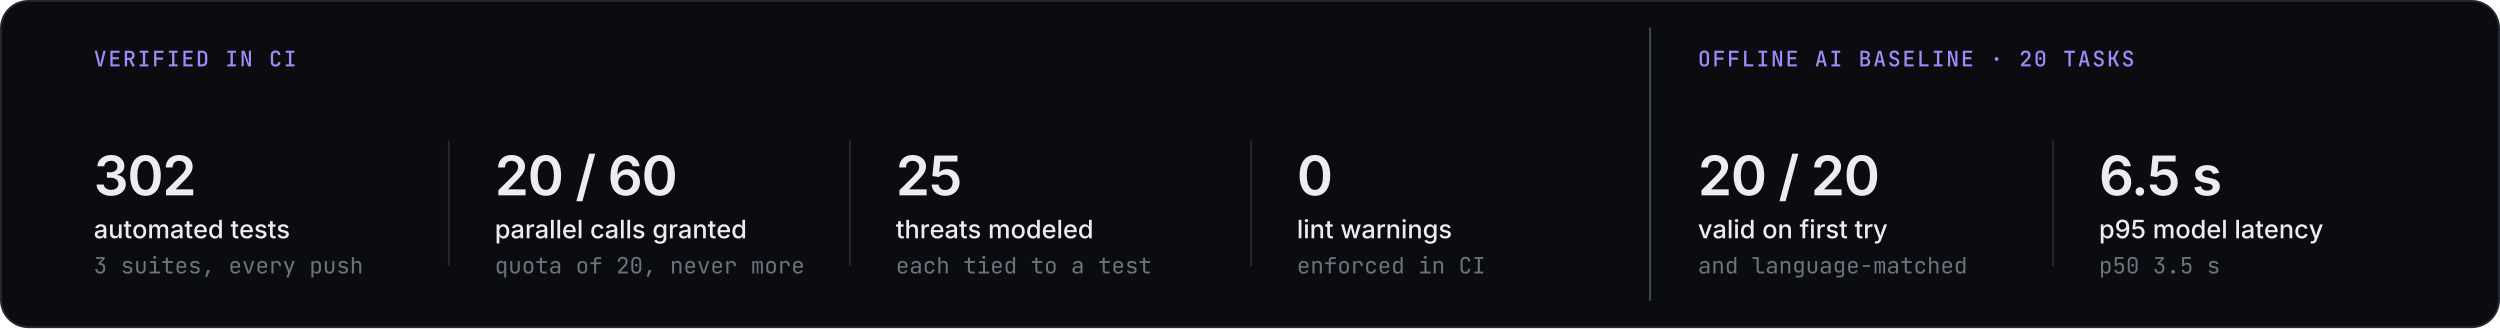
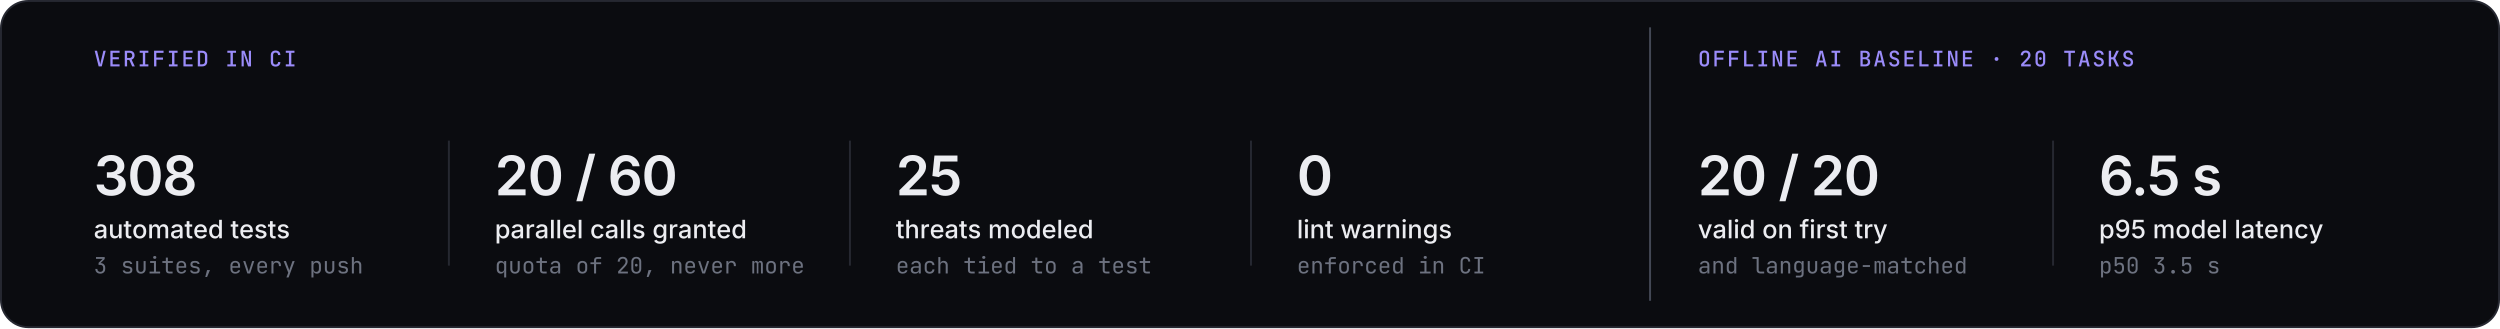
- <svg xmlns="http://www.w3.org/2000/svg" width="1280" height="168" viewBox="0 0 1280 168" role="img" aria-label="Verified in CI: 302 automated tests across 3 suites; 20 of 60 parallel calls granted under a quota of 20; 25 threats modeled, each tied to a test; zero lint warnings. Offline AI baseline over 20 tasks: 20 of 20 valid on the first try and in the right language; 6.5 s p95 model latency, 3.5 s p50">
+ <svg xmlns="http://www.w3.org/2000/svg" width="1280" height="168" viewBox="0 0 1280 168" role="img" aria-label="Verified in CI: 308 automated tests across 3 suites; 20 of 60 parallel calls granted under a quota of 20; 25 threats modeled, each tied to a test; zero lint warnings. Offline AI baseline over 20 tasks: 20 of 20 valid on the first try and in the right language; 6.5 s p95 model latency, 3.5 s p50">
  <defs>
    <path id="m500a53" d="M371 0L228 0L43-730L154-730L271-244Q282-201 291-159Q299-116 303-92L303-92Q307-116 315-159Q322-201 333-245L333-245L449-730L557-730L371 0Z" />
    <path id="m500a15" d="M523 0L94 0L94-730L523-730L523-634L200-634L200-427L488-427L488-332L200-332L200-96L523-96L523 0Z" />
    <path id="m500a45" d="M192 0L84 0L84-730L313-730Q382-730 433-704Q484-677 513-629Q541-581 541-516L541-516Q541-443 504-390Q466-336 402-314L402-314L551 0L428 0L295-300L192-300L192 0ZM192-634L192-395L313-395Q367-395 399-428Q431-460 431-514L431-514Q431-570 399-602Q367-634 313-634L313-634L192-634Z" />
    <path id="m500a23" d="M502 0L98 0L98-96L245-96L245-634L98-634L98-730L502-730L502-634L355-634L355-96L502-96L502 0Z" />
    <path id="m500a20" d="M195 0L88 0L88-731L529-731L529-631L193-631L193-413L503-413L503-313L195-313L195 0Z" />
    <path id="m500a13" d="M287 0L83 0L83-730L287-730Q359-730 412-703Q465-675 495-625Q524-575 524-507L524-507L524-224Q524-157 495-106Q465-55 412-28Q359 0 287 0L287 0ZM191-632L191-98L287-98Q347-98 382-132Q416-165 416-224L416-224L416-507Q416-565 382-599Q347-632 287-632L287-632L191-632Z" />
    <path id="m500a32" d="M181 0L81 0L81-730L217-730L430-123Q428-152 425-192Q422-232 421-275Q419-318 419-353L419-353L419-730L519-730L519 0L383 0L171-607Q173-581 176-542Q178-503 180-461Q181-419 181-383L181-383L181 0Z" />
    <path id="m500a11" d="M304 10L304 10Q236 10 186-16Q135-41 108-90Q80-138 80-203L80-203L80-527Q80-593 108-641Q135-689 186-715Q236-740 304-740L304-740Q372-740 422-714Q472-688 500-641Q527-593 527-527L527-527L419-527Q419-584 389-614Q359-644 304-644L304-644Q249-644 219-614Q188-584 188-528L188-528L188-203Q188-147 219-117Q249-86 304-86L304-86Q359-86 389-117Q419-147 419-203L419-203L527-203Q527-138 500-90Q472-42 422-16Q372 10 304 10Z" />
    <path id="s600a261" d="M651 20L651 20Q494 20 373-34Q251-88 181-184Q111-279 107-404L107-404L376-404Q380-343 417-298Q453-253 514-229Q575-204 651-204L651-204Q731-204 793-232Q854-260 890-311Q925-361 925-427L925-427Q925-495 889-547Q853-599 786-629Q719-658 624-658L624-658L492-658L492-864L624-864Q702-864 761-892Q820-919 853-968Q886-1017 886-1082L886-1082Q886-1145 858-1192Q829-1239 777-1266Q724-1292 654-1292L654-1292Q585-1292 527-1268Q469-1243 433-1198Q397-1153 395-1089L395-1089L138-1089Q140-1214 210-1309Q279-1403 396-1457Q512-1510 656-1510L656-1510Q805-1510 915-1454Q1025-1398 1086-1305Q1146-1211 1146-1098L1146-1098Q1146-972 1072-887Q998-802 877-775L877-775L877-763Q981-749 1053-702Q1125-654 1163-580Q1200-506 1200-413L1200-413Q1200-288 1129-190Q1058-92 935-36Q811 20 651 20Z" />
    <path id="s600a258" d="M675 20L675 20Q495 20 367-71Q239-161 171-332Q103-502 103-744L103-744Q103-986 172-1157Q240-1328 368-1419Q495-1510 675-1510L675-1510Q856-1510 984-1419Q1112-1328 1180-1157Q1248-986 1248-744L1248-744Q1248-502 1181-332Q1113-161 985-71Q857 20 675 20ZM676-204L676-204Q773-204 841-268Q908-331 944-452Q979-572 979-744L979-744Q979-917 944-1038Q908-1159 841-1223Q773-1287 676-1287L676-1287Q578-1287 511-1223Q443-1159 408-1038Q372-917 372-744L372-744Q372-572 407-452Q442-331 510-268Q578-204 676-204Z" />
-     <path id="s600a260" d="M1153 0L134 0L134-192L651-701Q724-776 774-834Q823-892 849-947Q874-1001 874-1065L874-1065Q874-1135 842-1186Q809-1237 754-1265Q698-1292 627-1292L627-1292Q552-1292 497-1262Q441-1232 411-1177Q381-1121 381-1044L381-1044L126-1044Q126-1185 191-1290Q255-1395 369-1453Q482-1510 630-1510L630-1510Q779-1510 892-1454Q1005-1398 1068-1301Q1131-1203 1131-1078L1131-1078Q1131-995 1100-916Q1069-837 989-738Q909-638 763-498L763-498L504-234L504-223L1153-223L1153 0Z" />
+     <path id="s600a266" d="M655 20L655 20Q494 20 369-35Q244-89 174-184Q103-278 103-399L103-399Q103-492 144-571Q185-650 256-703Q326-756 414-771L414-771L414-780Q299-806 228-899Q157-991 157-1111L157-1111Q157-1226 222-1316Q286-1406 399-1458Q511-1510 655-1510L655-1510Q798-1510 911-1458Q1023-1406 1088-1316Q1153-1226 1153-1111L1153-1111Q1153-991 1082-899Q1010-806 897-780L897-780L897-771Q984-756 1055-703Q1125-650 1167-571Q1208-492 1208-399L1208-399Q1208-278 1137-184Q1066-89 941-35Q816 20 655 20ZM655-186L655-186Q739-186 801-215Q863-244 898-297Q932-349 932-418L932-418Q932-490 896-545Q860-599 798-631Q735-663 655-663L655-663Q575-663 512-632Q449-600 413-545Q377-490 377-418L377-418Q377-349 411-297Q445-245 508-216Q571-186 655-186ZM655-865L655-865Q724-865 777-893Q830-921 861-971Q892-1020 892-1085L892-1085Q892-1150 862-1198Q832-1246 779-1273Q725-1300 655-1300L655-1300Q584-1300 531-1273Q477-1246 448-1198Q418-1150 418-1085L418-1085Q418-1020 448-971Q478-921 532-893Q586-865 655-865Z" />
    <path id="s500a130" d="M461 25L461 25Q355 25 269-15Q183-54 133-130Q83-206 83-316L83-316Q83-411 120-472Q156-533 219-569Q281-605 358-623Q434-641 513-650L513-650Q612-662 674-670Q736-677 766-695Q795-712 795-751L795-751L795-757Q795-820 771-863Q747-906 700-930Q652-953 581-953L581-953Q508-953 456-931Q403-908 371-873Q338-838 322-800L322-800L115-854Q153-954 224-1015Q295-1076 387-1104Q479-1132 577-1132L577-1132Q645-1132 721-1116Q797-1100 864-1058Q931-1016 973-940Q1015-864 1015-742L1015-742L1015 0L802 0L802-153L791-153Q769-110 726-69Q683-28 618-2Q552 25 461 25ZM510-152L510-152Q600-152 664-187Q728-222 762-280Q796-338 796-403L796-403L796-546Q784-534 751-525Q717-515 674-508Q631-500 591-495Q551-490 525-487L525-487Q463-479 412-460Q360-441 330-406Q299-371 299-313L299-313Q299-260 327-224Q354-188 401-170Q448-152 510-152Z" />
    <path id="s500a220" d="M529 14L529 14Q415 14 329-34Q243-82 196-176Q148-270 148-408L148-408L148-1118L368-1118L368-435Q368-314 432-246Q495-178 604-178L604-178Q679-178 738-211Q796-243 830-306Q864-368 864-456L864-456L864-1118L1084-1118L1084 0L874 0L873-218Q827-109 751-54L751-54Q657 14 529 14Z" />
    <path id="s500a217" d="M403-1118L626-1118L626-939L403-939L403-302Q403-235 432-204Q460-172 525-172L525-172Q542-172 570-176Q598-180 618-184L618-184L657-8Q622 4 582 10Q542 15 503 15L503 15Q351 15 267-64Q183-142 183-284L183-284L183-939L20-939L20-1118L183-1118L183-1384L403-1384L403-1118Z" />
    <path id="s500a195" d="M618 23L618 23Q461 23 344-49Q226-121 161-251Q96-381 96-553L96-553Q96-727 161-858Q226-988 344-1060Q461-1132 618-1132L618-1132Q776-1132 894-1060Q1011-988 1076-858Q1141-727 1141-553L1141-553Q1141-381 1076-251Q1011-121 894-49Q776 23 618 23ZM618-163L618-163Q720-163 787-217Q853-270 886-359Q918-447 918-553L918-553Q918-660 886-750Q853-839 787-893Q720-946 618-946L618-946Q517-946 451-893Q385-839 353-750Q320-661 320-553L320-553Q320-447 353-359Q385-270 451-217Q517-163 618-163Z" />
    <path id="s500a187" d="M368 0L148 0L148-1118L357-1118L362-910Q384-971 420-1015L420-1015Q470-1076 537-1107Q604-1137 677-1137L677-1137Q799-1137 874-1062L874-1062Q934-1001 963-903L963-903Q985-962 1023-1007L1023-1007Q1077-1071 1154-1104Q1230-1137 1317-1137L1317-1137Q1416-1137 1497-1094Q1577-1051 1624-966Q1671-881 1671-754L1671-754L1671 0L1451 0L1451-732Q1451-844 1389-894Q1326-944 1241-944L1241-944Q1172-944 1122-915Q1072-886 1045-835Q1018-783 1018-716L1018-716L1018 0L801 0L801-746Q801-836 744-890Q686-944 597-944L597-944Q536-944 484-916Q431-887 400-832Q368-776 368-695L368-695L368 0Z" />
    <path id="s500a151" d="M630 23L630 23Q465 23 345-48Q225-119 161-248Q96-377 96-551L96-551Q96-723 160-854Q223-985 339-1059Q455-1132 611-1132L611-1132Q707-1132 796-1101Q885-1069 956-1002Q1027-935 1069-829Q1110-722 1110-570L1110-570L1110-492L317-492Q321-391 357-320L357-320Q396-240 467-200Q538-159 632-159L632-159Q694-159 744-177Q794-194 831-230Q867-265 886-317L886-317L1093-268Q1066-182 1003-116Q939-50 845-14Q750 23 630 23ZM318-656L318-656L892-656Q885-726 862-784L862-784Q830-862 768-906Q705-950 611-950L611-950Q518-950 452-905Q386-860 352-787L352-787Q323-726 318-656Z" />
    <path id="s500a149" d="M564 22L564 22Q428 22 322-48Q216-117 156-247Q96-376 96-556L96-556Q96-738 157-867Q218-996 324-1064Q430-1132 564-1132L564-1132Q668-1132 732-1098Q795-1063 831-1017Q867-971 886-936L886-936L898-936L898-1490L1118-1490L1118 0L904 0L904-175L886-175Q867-139 830-93Q793-47 729-13Q665 22 564 22ZM612-165L612-165Q706-165 771-215Q835-265 869-354Q902-442 902-558L902-558Q902-675 869-762Q836-848 772-897Q707-945 612-945L612-945Q515-945 451-894Q386-843 354-756Q321-668 321-558L321-558Q321-447 354-358Q387-269 452-217Q517-165 612-165Z" />
    <path id="s500a213" d="M549 23L549 23Q428 23 334-12Q239-47 179-116Q118-184 98-283L98-283L305-326Q328-239 391-197Q454-155 551-155L551-155Q657-155 720-200Q783-244 783-306L783-306Q783-360 745-395Q706-430 626-447L626-447L438-490Q282-525 206-602Q130-679 130-799L130-799Q130-899 186-974Q242-1049 339-1091Q436-1132 563-1132L563-1132Q684-1132 770-1097Q856-1062 910-999Q963-936 986-853L986-853L789-810Q768-869 716-914Q664-958 565-958L565-958Q474-958 413-917Q352-876 352-813L352-813Q352-757 393-723Q433-688 525-667L525-667L705-627Q860-592 935-517Q1010-442 1010-325L1010-325Q1010-223 952-145Q893-66 790-22Q686 23 549 23Z" />
    <path id="m400a126" d="M289 10L289 10Q223 10 174-17Q124-43 97-90Q70-137 70-200L70-200L160-200Q160-139 195-105Q229-70 290-70L290-70Q352-70 386-106Q420-142 420-200L420-200L420-252Q420-314 386-348Q352-382 290-382L290-382L215-382L215-472L396-648L100-648L100-730L487-730L487-640L303-462Q395-459 451-405L451-405Q510-348 510-252L510-252L510-200Q510-137 483-90Q455-43 405-17Q355 10 289 10Z" />
    <path id="m400a106" d="M325 8L283 8Q227 8 186-10Q144-27 120-59Q95-91 90-135L90-135L180-135Q186-106 213-89Q239-72 283-72L283-72L325-72Q378-72 404-94Q430-115 430-151L430-151Q430-186 407-207Q383-227 337-234L337-234L263-246Q182-260 143-297Q103-333 103-403L103-403Q103-477 150-518Q197-558 291-558L291-558L329-558Q408-558 456-521Q504-484 514-421L514-421L424-421Q418-447 394-463Q370-478 329-478L329-478L291-478Q240-478 217-459Q193-440 193-402L193-402Q193-368 213-352Q233-336 276-329L276-329L350-317Q439-303 480-265Q520-227 520-155L520-155Q520-79 472-36Q423 8 325 8L325 8Z" />
    <path id="m400a109" d="M299 10L299 10Q204 10 147-47Q90-103 90-200L90-200L90-550L180-550L180-200Q180-138 212-104Q244-69 299-69L299-69Q355-69 388-104Q420-138 420-200L420-200L420-550L510-550L510-200Q510-103 452-47Q394 10 299 10Z" />
    <path id="m400a80" d="M555 0L85 0L85-82L280-82L280-468L110-468L110-550L370-550L370-82L555-82L555 0ZM315-649L315-649Q282-649 263-666Q244-683 244-712L244-712Q244-742 263-760Q282-777 315-777L315-777Q348-777 367-760Q386-742 386-712L386-712Q386-683 367-666Q348-649 315-649Z" />
    <path id="m400a108" d="M510 0L360 0Q289 0 250-38Q210-76 210-145L210-145L210-468L55-468L55-550L210-550L210-705L300-705L300-550L520-550L520-468L300-468L300-145Q300-82 360-82L360-82L510-82L510 0Z" />
    <path id="m400a72" d="M300 10L300 10Q235 10 187-16Q138-42 112-90Q85-137 85-200L85-200L85-350Q85-414 112-461Q138-508 187-534Q235-560 300-560Q365-560 414-534Q462-508 489-461Q515-414 515-350L515-350L515-253L173-253L173-200Q173-135 206-101Q239-66 300-66L300-66Q352-66 384-85Q416-103 423-140L423-140L513-140Q504-71 446-31Q387 10 300 10ZM173-321L427-321L427-350Q427-415 395-450Q362-485 300-485L300-485Q239-485 206-450Q173-415 173-350L173-350L173-321Z" />
    <path id="m400a141" d="M245 160L165 160L245-151L375-151L245 160Z" />
    <path id="m400a114" d="M361 0L239 0L55-550L147-550L269-180Q280-147 289-117Q298-86 302-69L302-69Q307-86 316-117Q325-147 335-180L335-180L454-550L545-550L361 0Z" />
    <path id="m400a105" d="M201 0L111 0L111-550L199-550L199-452Q209-490 230-515L230-515Q268-560 344-560L344-560Q431-560 483-506Q534-451 534-358L534-358L534-325L444-325L444-350Q444-415 413-450Q381-484 323-484L323-484Q266-484 234-449Q201-414 201-350L201-350L201 0Z" />
    <path id="m400a117" d="M274 180L178 180L259-34L55-550L155-550L283-210Q290-193 296-170Q302-146 306-130L306-130Q310-146 316-170Q322-193 328-210L328-210L448-550L545-550L274 180Z" />
    <path id="m400a102" d="M182 180L92 180L92-550L182-550L182-445L183-445Q189-493 224-524L224-524Q265-560 333-560L333-560Q416-560 466-506Q515-451 515-356L515-356L515-195Q515-132 493-86Q470-40 430-15Q389 10 333 10L333 10Q266 10 224-27L224-27Q189-58 183-105L183-105L180-105L182 20L182 180ZM303-68L303-68Q360-68 393-102Q425-136 425-200L425-200L425-350Q425-414 393-448Q360-482 303-482L303-482Q248-482 215-447Q182-412 182-350L182-350L182-200Q182-138 215-103Q248-68 303-68Z" />
    <path id="m400a79" d="M182 0L92 0L92-730L182-730L182-445L183-445Q189-495 221-525L221-525Q260-560 329-560L329-560Q412-560 461-509Q510-458 510-370L510-370L510 0L420 0L420-360Q420-419 389-452Q357-484 303-484L303-484Q247-484 215-449Q182-414 182-350L182-350L182 0Z" />
+     <path id="s600a260" d="M1153 0L134 0L134-192L651-701Q724-776 774-834Q823-892 849-947Q874-1001 874-1065L874-1065Q874-1135 842-1186Q809-1237 754-1265Q698-1292 627-1292L627-1292Q552-1292 497-1262Q441-1232 411-1177Q381-1121 381-1044L381-1044L126-1044Q126-1185 191-1290Q255-1395 369-1453Q482-1510 630-1510L630-1510Q779-1510 892-1454Q1005-1398 1068-1301Q1131-1203 1131-1078L1131-1078Q1131-995 1100-916Q1069-837 989-738Q909-638 763-498L763-498L504-234L504-223L1153-223L1153 0Z" />
    <path id="s600a340" d="M514-1560L742-1560L262 224L34 224L514-1560Z" />
    <path id="s600a264" d="M671 20L671 20Q565 20 464-17Q362-53 281-137Q199-220 151-359Q103-497 103-702L103-702Q103-894 144-1044Q184-1193 261-1297Q337-1401 445-1456Q553-1510 687-1510L687-1510Q826-1510 935-1455Q1043-1400 1110-1305Q1177-1210 1193-1089L1193-1089L931-1089Q910-1175 847-1227Q784-1279 687-1279L687-1279Q583-1279 511-1218Q438-1157 401-1044Q363-930 363-772L363-772L374-772Q410-837 467-883Q523-929 595-954Q666-978 745-978L745-978Q876-978 981-916Q1085-853 1146-744Q1207-634 1207-492L1207-492Q1207-346 1140-230Q1073-114 953-47Q832 20 671 20ZM670-197L670-197Q749-197 812-236Q875-274 912-340Q948-406 948-487L948-487Q948-567 913-632Q877-697 815-735Q753-773 673-773L673-773Q614-773 563-751Q512-728 474-688Q435-648 414-596Q393-544 393-486L393-486Q393-408 429-342Q465-276 528-237Q591-197 670-197Z" />
    <path id="s500a207" d="M368 418L148 418L148-1118L362-1118L362-936L380-936Q400-971 436-1017Q471-1063 535-1098Q598-1132 703-1132L703-1132Q837-1132 943-1064Q1048-996 1109-867Q1170-738 1170-556L1170-556Q1170-376 1110-247Q1050-117 945-48Q839 22 703 22L703 22Q602 22 538-13Q473-47 437-93Q400-139 380-175L380-175L368-175L368 418ZM654-165L654-165Q750-165 815-217Q880-269 913-358Q945-447 945-558L945-558Q945-668 913-756Q880-843 816-894Q751-945 654-945L654-945Q560-945 495-897Q430-848 397-762Q364-675 364-558L364-558Q364-442 398-354Q431-265 496-215Q561-165 654-165Z" />
    <path id="s500a210" d="M368 0L148 0L148-1118L361-1118L361-938L373-938Q404-1030 481-1082Q558-1134 656-1134L656-1134Q677-1134 704-1133Q731-1131 749-1128L749-1128L749-918Q737-922 703-926Q669-930 634-930L634-930Q558-930 497-898Q436-866 402-810Q368-753 368-679L368-679L368 0Z" />
    <path id="s500a183" d="M148-1490L368-1490L368 0L148 0L148-1490Z" />
    <path id="s500a146" d="M618 23L618 23Q460 23 343-49Q226-121 161-251Q96-381 96-553L96-553Q96-727 161-858Q226-988 343-1060Q460-1132 618-1132L618-1132Q705-1132 781-1110Q857-1087 919-1045Q980-1002 1023-941Q1065-879 1086-802L1086-802L877-752Q866-795 843-831Q820-866 788-892Q755-918 713-932Q670-946 619-946L619-946Q518-946 452-893Q385-839 353-750Q320-661 320-553L320-553Q320-446 353-358Q385-269 452-216Q518-163 619-163L619-163Q671-163 714-178Q757-192 791-219Q825-245 848-283Q871-320 881-365L881-365L1089-315Q1069-236 1026-174Q983-111 922-67Q860-23 783 0Q706 23 618 23Z" />
    <path id="s500a161" d="M615 442L615 442Q486 442 391 409Q296 376 235 321Q173 266 141 199L141 199L325 112Q345 144 379 180Q412 215 469 240Q526 265 615 265L615 265Q743 265 823 205Q902 144 902 15L902 15L902-203L883-203Q863-166 828-123Q792-80 729-49Q665-17 563-17L563-17Q431-17 326-79Q220-141 158-263Q96-385 96-563L96-563Q96-741 158-869Q219-996 326-1064Q432-1132 566-1132L566-1132Q669-1132 734-1098Q798-1064 835-1018Q871-971 890-936L890-936L906-936L906-1118L1121-1118L1121 16Q1121 163 1055 258Q988 352 874 397Q759 442 615 442ZM614-200L614-200Q708-200 773-244Q837-287 870-370Q903-452 903-566L903-566Q903-679 870-764Q837-849 773-897Q708-945 614-945L614-945Q517-945 452-895Q387-844 354-759Q321-673 321-566L321-566Q321-457 354-375Q387-292 453-246Q518-200 614-200Z" />
    <path id="s500a190" d="M368-662L368-662L368 0L148 0L148-1118L358-1118L360-904Q406-1009 479-1063L479-1063Q572-1132 704-1132L704-1132Q818-1132 903-1084Q988-1036 1036-943Q1084-849 1084-710L1084-710L1084 0L864 0L864-683Q864-804 801-872Q738-940 628-940L628-940Q554-940 495-908Q436-875 402-813Q368-751 368-662Z" />
    <path id="m400a104" d="M508 180L418 180L418 20L420-105L417-105Q411-58 377-27L377-27Q336 10 268 10L268 10Q185 10 137-45Q88-100 88-195L88-195L88-356Q88-451 137-506Q186-560 268-560L268-560Q336-560 377-524L377-524Q411-493 417-445L417-445L418-445L418-550L508-550L508 180ZM298-68L298-68Q354-68 386-103Q418-138 418-200L418-200L418-350Q418-412 386-447Q354-482 298-482L298-482Q241-482 210-448Q178-414 178-350L178-350L178-200Q178-136 210-102Q241-68 298-68Z" />
    <path id="m400a94" d="M300 8L300 8Q234 8 186-17Q138-42 112-90Q85-137 85-202L85-202L85-348Q85-414 112-461Q138-508 186-533Q234-558 300-558L300-558Q366-558 414-533Q462-508 489-461Q515-414 515-349L515-349L515-202Q515-137 489-90Q462-42 414-17Q366 8 300 8ZM300-72L300-72Q359-72 392-105Q425-138 425-202L425-202L425-348Q425-412 392-445Q359-478 300-478L300-478Q242-478 209-445Q175-412 175-348L175-348L175-202Q175-138 209-105Q242-72 300-72Z" />
    <path id="m400a59" d="M252 10L252 10Q165 10 115-35Q65-79 65-155L65-155Q65-232 115-276Q165-320 250-320L250-320L420-320L420-375Q420-426 390-454Q359-481 303-481L303-481Q254-481 221-461Q188-440 183-405L183-405L93-405Q102-476 160-518Q218-560 305-560L305-560Q400-560 455-511Q510-462 510-378L510-378L510 0L422 0L422-105L421-105Q416-56 376-25L376-25Q329 10 252 10ZM274-61L274-61Q338-61 379-93Q420-125 420-175L420-175L420-253L252-253Q207-253 181-228Q155-203 155-160L155-160Q155-114 187-88Q218-61 274-61Z" />
    <path id="m400a77" d="M310 0L220 0L220-413L60-413L60-495L220-495L220-590Q220-655 261-693Q302-730 374-730L374-730L535-730L535-648L374-648Q343-648 327-634Q310-619 310-590L310-590L310-495L535-495L535-413L310-413L310 0Z" />
    <path id="m400a125" d="M526 0L92 0L92-92L315-329Q372-390 398-438Q424-485 424-529L424-529Q424-590 391-625Q357-660 299-660L299-660Q235-660 199-624Q162-588 162-525L162-525L72-525Q74-591 103-640Q131-688 182-714Q232-740 299-740L299-740Q365-740 414-715Q462-689 488-642Q514-595 514-530L514-530Q514-468 481-407Q448-346 373-268L373-268L193-82L526-82L526 0Z" />
    <path id="m400a123" d="M300 10L300 10Q233 10 184-17Q134-43 107-92Q80-140 80-205L80-205L80-525Q80-591 107-639Q134-687 184-714Q233-740 300-740L300-740Q368-740 417-714Q466-687 493-639Q520-591 520-525L520-525L520-205Q520-140 493-92Q466-43 417-17Q367 10 300 10ZM300-67L300-67Q360-67 397-106Q433-144 433-205L433-205L433-525Q433-586 397-625Q360-663 300-663L300-663Q240-663 204-625Q167-586 167-525L167-525L167-205Q167-144 204-106Q240-67 300-67ZM300-306L300-306Q273-306 257-323Q240-340 240-368L240-368Q240-395 257-412Q273-428 300-428L300-428Q327-428 344-412Q360-395 360-368L360-368Q360-340 344-323Q327-306 300-306Z" />
    <path id="m400a92" d="M182 0L92 0L92-550L182-550L182-445L183-445Q189-495 221-525L221-525Q260-560 329-560L329-560Q412-560 461-509Q510-458 510-370L510-370L510 0L420 0L420-360Q420-419 389-451Q357-482 303-482L303-482Q247-482 215-448Q182-414 182-350L182-350L182 0Z" />
    <path id="m400a91" d="M149 0L66 0L66-550L145-550L145-484L151-484Q156-513 174-533L174-533Q198-560 240-560L240-560Q286-560 311-526L311-526Q324-509 330-484L330-484L334-484Q339-513 358-533L358-533Q383-560 425-560L425-560Q477-560 506-521Q534-482 534-418L534-418L534 0L451 0L451-419Q451-453 437-472Q422-491 394-491L394-491Q367-491 352-473Q336-454 336-420L336-420L336 0L264 0L264-419Q264-454 249-473Q233-491 205-491Q177-491 163-473Q149-454 149-420L149-420L149 0Z" />
    <path id="s600a263" d="M618 20L618 20Q472 20 358-35Q243-89 176-185Q109-281 105-404L105-404L365-404Q368-343 403-297Q438-250 494-224Q550-197 618-197L618-197Q698-197 760-234Q821-270 857-335Q892-399 892-483L892-483Q892-568 856-634Q819-700 756-738Q692-775 610-775L610-775Q542-775 478-750Q413-724 375-683L375-683L133-722L211-1490L1073-1490L1073-1266L432-1266L390-870L398-870Q440-919 516-951Q591-982 681-982L681-982Q782-982 868-946Q954-909 1018-843Q1081-776 1116-686Q1151-596 1151-489L1151-489Q1151-341 1083-227Q1015-112 895-46Q775 20 618 20Z" />
    <path id="s500a164" d="M368-662L368-662L368 0L148 0L148-1490L366-1490L366-918Q411-1012 479-1063L479-1063Q572-1132 704-1132L704-1132Q818-1132 904-1084Q989-1036 1037-943Q1084-849 1084-710L1084-710L1084 0L864 0L864-683Q864-804 801-872Q738-940 628-940L628-940Q554-940 495-908Q436-875 402-813Q368-751 368-662Z" />
    <path id="m400a68" d="M304 10L304 10Q238 10 189-15Q139-40 112-88Q85-135 85-200L85-200L85-350Q85-416 112-463Q139-510 189-535Q238-560 304-560L304-560Q399-560 457-509Q515-458 518-370L518-370L428-370Q425-423 393-452Q360-480 304-480L304-480Q245-480 210-447Q175-413 175-351L175-351L175-200Q175-138 210-104Q245-70 304-70L304-70Q360-70 393-99Q425-128 428-180L428-180L518-180Q515-92 457-41Q399 10 304 10Z" />
    <path id="m400a70" d="M268 10L268 10Q186 10 136-45Q85-100 85-194L85-194L85-355Q85-450 135-505Q185-560 268-560L268-560Q336-560 377-523L377-523Q411-492 417-445L417-445L420-445L418-570L418-730L508-730L508 0L418 0L418-105L417-105Q411-57 377-27L377-27Q336 10 268 10ZM298-68L298-68Q354-68 386-103Q418-138 418-200L418-200L418-350Q418-412 386-447Q354-482 298-482L298-482Q241-482 208-448Q175-414 175-350L175-350L175-200Q175-136 208-102Q241-68 298-68Z" />
    <path id="s500a167" d="M368 0L148 0L148-1118L368-1118L368 0ZM259-1289L259-1289Q202-1289 162-1327Q121-1365 121-1419L121-1419Q121-1474 162-1512Q202-1550 259-1550L259-1550Q316-1550 357-1512Q398-1474 398-1419L398-1419Q398-1365 357-1327Q316-1289 259-1289Z" />
    <path id="s500a233" d="M614 0L393 0L57-1118L289-1118L412-655Q439-551 470-424L470-424Q493-330 514-220L514-220Q536-326 558-418L558-418Q589-546 617-655L617-655L740-1118L960-1118L1081-655Q1109-549 1140-421L1140-421Q1162-328 1183-221L1183-221Q1204-327 1226-419L1226-419Q1256-547 1284-655L1284-655L1407-1118L1641-1118L1304 0L1083 0L945-481Q924-554 904-634Q884-713 865-796L865-796Q857-831 849-866L849-866Q841-831 833-797L833-797Q813-713 793-633Q773-552 752-481L752-481L614 0Z" />
    <path id="m400a11" d="M304 10L304 10Q238 10 190-15Q141-40 115-88Q88-135 88-200L88-200L88-530Q88-596 115-643Q141-690 190-715Q238-740 304-740L304-740Q370-740 418-715Q466-689 492-642Q518-595 518-530L518-530L428-530Q428-592 396-626Q363-659 304-659L304-659Q245-659 212-626Q178-593 178-531L178-531L178-200Q178-138 212-105Q245-71 304-71L304-71Q363-71 396-105Q428-138 428-200L428-200L518-200Q518-136 492-89Q466-41 418-16Q370 10 304 10Z" />
    <path id="m400a23" d="M495 0L105 0L105-82L254-82L254-648L105-648L105-730L495-730L495-648L346-648L346-82L495-82L495 0Z" />
    <path id="m500a34" d="M300 10L300 10Q232 10 183-16Q133-41 107-90Q80-138 80-203L80-203L80-527Q80-593 107-641Q133-689 183-715Q232-740 300-740L300-740Q368-740 418-715Q467-689 494-641Q520-593 520-528L520-528L520-203Q520-138 494-90Q467-41 418-16Q368 10 300 10ZM300-86L300-86Q355-86 384-117Q412-147 412-203L412-203L412-527Q412-584 384-614Q355-644 300-644L300-644Q246-644 217-614Q188-584 188-527L188-527L188-203Q188-147 217-117Q246-86 300-86Z" />
    <path id="m500a30" d="M536 0L109 0L109-730L217-730L217-99L536-99L536 0Z" />
    <path id="m500a1" d="M153 0L43 0L229-730L371-730L557 0L448 0L404-185L197-185L153 0ZM267-486L217-274L383-274L333-485Q320-541 312-583Q303-624 300-639L300-639Q297-624 289-583Q281-541 267-486L267-486Z" />
    <path id="m500a10" d="M314 0L85 0L85-730L300-730Q404-730 463-680Q522-630 522-542L522-542Q522-492 501-456Q479-419 441-399L441-399Q423-390 402-385L402-385Q427-380 449-369L449-369Q491-347 515-305Q539-263 539-205L539-205Q539-143 512-97Q484-50 434-25Q383 0 314 0L314 0ZM190-334L190-93L305-93Q363-93 397-124Q431-155 431-210L431-210Q431-266 397-300Q363-334 305-334L305-334L190-334ZM190-637L190-424L299-424Q353-424 384-453Q415-482 415-531Q415-580 384-609Q353-637 300-637L300-637L190-637Z" />
    <path id="m500a46" d="M303 10L303 10Q229 10 176-15Q123-39 94-85Q65-130 65-193L65-193L172-193Q172-143 207-115Q242-86 304-86L304-86Q362-86 395-114Q428-142 428-191L428-191Q428-232 406-262Q383-292 341-303L341-303L249-330Q169-353 126-409Q82-464 82-541L82-541Q82-601 109-646Q136-691 186-716Q236-741 304-741L304-741Q404-741 465-687Q525-633 526-542L526-542L418-542Q418-590 388-618Q357-645 302-645L302-645Q249-645 219-620Q189-594 189-548L189-548Q189-507 212-477Q234-447 276-435L276-435L369-407Q449-385 492-329Q535-273 535-195L535-195Q535-134 506-88Q477-41 425-16Q373 10 303 10Z" />
    <path id="m500a149" d="M300-258L300-258Q260-258 236-282Q212-305 212-345L212-345Q212-386 236-411Q260-435 300-435L300-435Q341-435 365-411Q388-386 388-345L388-345Q388-305 365-282Q341-258 300-258Z" />
    <path id="m500a125" d="M531 0L85 0L85-107L311-340Q363-394 388-438Q412-481 412-524L412-524Q412-580 382-612Q351-644 298-644L298-644Q240-644 207-611Q173-577 173-519L173-519L65-519Q67-587 96-637Q125-686 177-713Q229-740 299-740L299-740Q366-740 416-714Q466-688 493-641Q520-594 520-530L520-530Q520-465 487-403Q453-341 377-265L377-265L212-98L531-98L531 0Z" />
    <path id="m500a123" d="M300 10L300 10Q231 10 181-17Q130-44 102-93Q74-141 74-206L74-206L74-524Q74-590 102-638Q129-686 180-713Q231-740 300-740L300-740Q370-740 421-713Q471-686 499-638Q526-590 526-524L526-524L526-206Q526-141 498-93Q470-44 420-17Q369 10 300 10ZM300-83L300-83Q356-83 390-117Q423-151 423-206L423-206L423-524Q423-579 390-613Q356-647 300-647L300-647Q244-647 211-613Q177-579 177-524L177-524L177-206Q177-151 211-117Q244-83 300-83ZM300-303L300-303Q272-303 255-321Q237-339 237-368L237-368Q237-396 255-414Q272-431 300-431L300-431Q328-431 346-414Q363-396 363-368L363-368Q363-339 346-321Q328-303 300-303Z" />
    <path id="m500a47" d="M354 0L246 0L246-631L51-631L51-731L549-731L549-631L354-631L354 0Z" />
    <path id="m500a29" d="M192 0L84 0L84-730L192-730L192-426L289-426L438-730L556-730L384-380L564 0L443 0L287-329L192-329L192 0Z" />
    <path id="s500a230" d="M708 0L468 0L46-1118L284-1118L505-483Q542-378 568-273L568-273Q579-230 590-187L590-187Q600-230 611-273L611-273Q637-378 673-483L673-483L894-1118L1130-1118L708 0Z" />
    <path id="s500a160" d="M452-1118L702-1118L702-939L452-939L452 0L232 0L232-939L20-939L20-1118L232-1118L232-1246Q232-1350 279-1420Q325-1490 401-1525Q477-1560 565-1560L565-1560Q632-1560 680-1549Q727-1538 749-1530L749-1530L698-1352Q682-1357 659-1363Q635-1368 600-1368L600-1368Q522-1368 487-1329Q452-1290 452-1216L452-1216L452-1118Z" />
    <path id="s500a240" d="M133 402L133 402L187 223L212 229Q269 244 315 237Q360 230 394 195Q427 159 447 87L447 87L471 5L46-1118L284-1118L505-483Q542-377 567-272L567-272Q576-231 586-190L586-190Q597-231 608-273L608-273Q634-378 671-483L671-483L896-1118L1132-1118L646 155Q612 245 563 305Q513 365 445 396Q377 426 287 426L287 426Q235 426 194 419Q153 411 133 402Z" />
    <path id="m400a90" d="M550 0L375 0Q327 0 291-19Q255-38 235-73Q215-108 215-155L215-155L215-648L30-648L30-730L305-730L305-155Q305-121 324-102Q343-82 375-82L375-82L550-82L550 0Z" />
    <path id="m400a78" d="M335 180L161 180L161 98L336 98Q378 98 398 79Q417 60 417 20L417 20L417-50L419-150L417-150Q413-101 378-70L378-70Q338-35 271-35L271-35Q186-35 137-91Q88-146 88-240L88-240L88-356Q88-450 137-505Q186-560 271-560L271-560Q338-560 378-525L378-525Q413-494 417-445L417-445L418-445L418-550L507-550L507 20Q507 94 462 137Q416 180 335 180L335 180ZM298-113L298-113Q354-113 386-148Q418-183 418-245L418-245L418-350Q418-412 386-447Q354-482 298-482L298-482Q241-482 210-448Q178-414 178-350L178-350L178-245Q178-181 210-147Q241-113 298-113Z" />
    <path id="m400a163" d="M460-290L140-290L140-370L460-370L460-290Z" />
    <path id="s600a363" d="M326 17L326 17Q259 17 213-29Q166-75 166-143L166-143Q166-210 213-256Q259-302 326-302L326-302Q394-302 441-256Q487-210 487-143L487-143Q487-75 441-29Q394 17 326 17Z" />
    <path id="s600a213" d="M561 23L561 23Q432 23 333-14Q234-51 171-122Q107-193 88-294L88-294L331-340Q354-257 413-217Q471-176 566-176L566-176Q662-176 719-215Q775-253 775-310L775-310Q775-358 738-390Q701-421 624-438L624-438L433-479Q275-513 197-591Q119-669 119-792L119-792Q119-896 176-972Q233-1048 335-1090Q436-1132 570-1132L570-1132Q697-1132 789-1096Q880-1060 937-996Q993-931 1015-844L1015-844L783-798Q764-857 714-898Q664-938 573-938L573-938Q490-938 435-902Q379-865 379-808L379-808Q379-759 416-727Q453-695 538-677L538-677L728-637Q887-603 964-528Q1041-453 1041-335L1041-335Q1041-229 980-149Q919-68 811-23Q702 23 561 23Z" />
    <path id="s500a267" d="M614 21L614 21Q480 21 377-32Q273-84 208-178Q143-271 126-391L126-391L352-391Q373-298 440-239Q506-179 614-179L614-179Q723-179 800-243Q877-307 918-428Q959-548 959-717L959-717L948-717Q910-655 854-610Q798-565 728-540Q658-515 579-515L579-515Q449-515 343-578Q237-641 175-752Q113-863 113-1004L113-1004Q113-1147 178-1263Q243-1378 361-1446Q478-1513 635-1511L635-1511Q734-1510 831-1474Q927-1438 1006-1358Q1084-1277 1131-1140Q1178-1002 1178-796L1178-796Q1178-602 1139-450Q1099-298 1026-193Q952-88 848-34Q744 21 614 21ZM628-700L628-700Q692-700 747-725Q802-750 843-794Q884-837 908-893Q931-948 931-1011L931-1011Q931-1092 892-1162Q853-1232 786-1275Q719-1318 633-1318L633-1318Q549-1318 482-1277Q414-1235 375-1165Q336-1094 336-1008L336-1008Q336-922 374-853Q412-783 478-742Q544-700 628-700Z" />
    <path id="s500a263" d="M607 20L607 20Q468 20 359-33Q250-86 186-179Q121-272 116-390L116-390L338-390Q343-327 380-278Q417-228 477-200Q536-172 607-172L607-172Q692-172 758-211Q824-250 862-320Q899-389 899-478L899-478Q899-568 860-640Q821-711 753-751Q685-791 597-791L597-791Q529-791 461-768Q393-744 352-707L352-707L142-737L225-1490L1048-1490L1048-1295L416-1295L369-879L377-879Q421-922 494-950Q567-978 650-978L650-978Q752-978 838-942Q924-905 988-838Q1051-771 1087-681Q1122-590 1122-482L1122-482Q1122-337 1056-224Q990-110 874-45Q757 20 607 20Z" />
    <path id="m400a128" d="M298 10L298 10Q209 10 152-36Q95-82 85-160L85-160L175-160Q180-117 212-94Q244-70 299-70L299-70Q362-70 394-104Q425-138 425-200L425-200L425-271Q425-333 394-367Q362-401 300-401L300-401Q261-401 232-381Q203-360 190-326L190-326L100-326L105-730L489-730L489-648L192-648L189-405L192-405Q200-434 227-453L227-453Q264-480 327-480L327-480Q416-481 466-426Q515-370 515-271L515-271L515-200Q515-103 458-47Q401 10 298 10Z" />
    <path id="m400a140" d="M300 10L300 10Q262 10 240-12Q217-34 217-71L217-71Q217-110 240-133Q262-156 300-156L300-156Q338-156 361-133Q383-110 383-71L383-71Q383-34 361-12Q338 10 300 10Z" />
  </defs>
  <rect x="0.5" y="0.5" width="1279" height="167" rx="14" fill="#0B0C10" stroke="#262831" />
  <g transform="translate(48 34) scale(0.011)" fill="#9B8CFA">
    <use href="#m500a53" x="0" />
    <use href="#m500a15" x="680" />
    <use href="#m500a45" x="1360" />
    <use href="#m500a23" x="2040" />
    <use href="#m500a20" x="2720" />
    <use href="#m500a23" x="3400" />
    <use href="#m500a15" x="4080" />
    <use href="#m500a13" x="4760" />
    <use href="#m500a23" x="6120" />
    <use href="#m500a32" x="6800" />
    <use href="#m500a11" x="8160" />
    <use href="#m500a23" x="8840" />
  </g>
  <g transform="translate(48 100) scale(0.01367)" fill="#ECEDF1">
    <use href="#s600a261" x="0" />
    <use href="#s600a258" x="1262" />
-     <use href="#s600a260" x="2572" />
+     <use href="#s600a266" x="2572" />
  </g>
  <g transform="translate(48 122) scale(0.00635)" fill="#ECEDF1">
    <use href="#s500a130" x="0" />
    <use href="#s500a220" x="1163" />
    <use href="#s500a217" x="2395" />
    <use href="#s500a195" x="3092" />
    <use href="#s500a187" x="4329" />
    <use href="#s500a130" x="6148" />
    <use href="#s500a217" x="7311" />
    <use href="#s500a151" x="8008" />
    <use href="#s500a149" x="9211" />
    <use href="#s500a217" x="11023" />
    <use href="#s500a151" x="11720" />
    <use href="#s500a213" x="12923" />
    <use href="#s500a217" x="14026" />
    <use href="#s500a213" x="14723" />
  </g>
  <g transform="translate(48 140) scale(0.0115)" fill="#6D7280">
    <use href="#m400a126" x="0" />
    <use href="#m400a106" x="1200" />
    <use href="#m400a109" x="1800" />
    <use href="#m400a80" x="2400" />
    <use href="#m400a108" x="3000" />
    <use href="#m400a72" x="3600" />
    <use href="#m400a106" x="4200" />
    <use href="#m400a141" x="4800" />
    <use href="#m400a72" x="6000" />
    <use href="#m400a114" x="6600" />
    <use href="#m400a72" x="7200" />
    <use href="#m400a105" x="7800" />
    <use href="#m400a117" x="8400" />
    <use href="#m400a102" x="9600" />
    <use href="#m400a109" x="10200" />
    <use href="#m400a106" x="10800" />
    <use href="#m400a79" x="11400" />
  </g>
  <rect x="229.33" y="72" width="1" height="64" fill="#262831" />
  <g transform="translate(253.33 100) scale(0.01367)" fill="#ECEDF1">
    <use href="#s600a260" x="0" />
    <use href="#s600a258" x="1235" />
    <use href="#s600a340" x="3020" />
    <use href="#s600a264" x="4230" />
    <use href="#s600a258" x="5499" />
  </g>
  <g transform="translate(253.33 122) scale(0.00635)" fill="#ECEDF1">
    <use href="#s500a207" x="0" />
    <use href="#s500a130" x="1266" />
    <use href="#s500a210" x="2429" />
    <use href="#s500a130" x="3221" />
    <use href="#s500a183" x="4384" />
    <use href="#s500a183" x="4900" />
    <use href="#s500a151" x="5416" />
    <use href="#s500a183" x="6619" />
    <use href="#s500a146" x="7681" />
    <use href="#s500a130" x="8863" />
    <use href="#s500a183" x="10026" />
    <use href="#s500a183" x="10542" />
    <use href="#s500a213" x="11058" />
    <use href="#s500a161" x="12707" />
    <use href="#s500a210" x="13976" />
    <use href="#s500a130" x="14768" />
    <use href="#s500a190" x="15931" />
    <use href="#s500a217" x="17163" />
    <use href="#s500a151" x="17860" />
    <use href="#s500a149" x="19063" />
  </g>
  <g transform="translate(253.33 140) scale(0.0115)" fill="#6D7280">
    <use href="#m400a104" x="0" />
    <use href="#m400a109" x="600" />
    <use href="#m400a94" x="1200" />
    <use href="#m400a108" x="1800" />
    <use href="#m400a59" x="2400" />
    <use href="#m400a94" x="3600" />
    <use href="#m400a77" x="4200" />
    <use href="#m400a125" x="5400" />
    <use href="#m400a123" x="6000" />
    <use href="#m400a141" x="6600" />
    <use href="#m400a92" x="7800" />
    <use href="#m400a72" x="8400" />
    <use href="#m400a114" x="9000" />
    <use href="#m400a72" x="9600" />
    <use href="#m400a105" x="10200" />
    <use href="#m400a91" x="11400" />
    <use href="#m400a94" x="12000" />
    <use href="#m400a105" x="12600" />
    <use href="#m400a72" x="13200" />
  </g>
  <rect x="434.67" y="72" width="1" height="64" fill="#262831" />
  <g transform="translate(458.67 100) scale(0.01367)" fill="#ECEDF1">
    <use href="#s600a260" x="0" />
    <use href="#s600a263" x="1235" />
  </g>
  <g transform="translate(458.67 122) scale(0.00635)" fill="#ECEDF1">
    <use href="#s500a217" x="0" />
    <use href="#s500a164" x="697" />
    <use href="#s500a210" x="1929" />
    <use href="#s500a151" x="2721" />
    <use href="#s500a130" x="3924" />
    <use href="#s500a217" x="5087" />
    <use href="#s500a213" x="5784" />
    <use href="#s500a187" x="7433" />
    <use href="#s500a195" x="9252" />
    <use href="#s500a149" x="10489" />
    <use href="#s500a151" x="11755" />
    <use href="#s500a183" x="12958" />
    <use href="#s500a151" x="13474" />
    <use href="#s500a149" x="14677" />
  </g>
  <g transform="translate(458.67 140) scale(0.0115)" fill="#6D7280">
    <use href="#m400a72" x="0" />
    <use href="#m400a59" x="600" />
    <use href="#m400a68" x="1200" />
    <use href="#m400a79" x="1800" />
    <use href="#m400a108" x="3000" />
    <use href="#m400a80" x="3600" />
    <use href="#m400a72" x="4200" />
    <use href="#m400a70" x="4800" />
    <use href="#m400a108" x="6000" />
    <use href="#m400a94" x="6600" />
    <use href="#m400a59" x="7800" />
    <use href="#m400a108" x="9000" />
    <use href="#m400a72" x="9600" />
    <use href="#m400a106" x="10200" />
    <use href="#m400a108" x="10800" />
  </g>
  <rect x="640" y="72" width="1" height="64" fill="#262831" />
  <g transform="translate(664 100) scale(0.01367)" fill="#ECEDF1">
    <use href="#s600a258" x="0" />
  </g>
  <g transform="translate(664 122) scale(0.00635)" fill="#ECEDF1">
    <use href="#s500a183" x="0" />
    <use href="#s500a167" x="516" />
    <use href="#s500a190" x="1032" />
    <use href="#s500a217" x="2264" />
    <use href="#s500a233" x="3507" />
    <use href="#s500a130" x="5205" />
    <use href="#s500a210" x="6368" />
    <use href="#s500a190" x="7160" />
    <use href="#s500a167" x="8392" />
    <use href="#s500a190" x="8908" />
    <use href="#s500a161" x="10140" />
    <use href="#s500a213" x="11409" />
  </g>
  <g transform="translate(664 140) scale(0.0115)" fill="#6D7280">
    <use href="#m400a72" x="0" />
    <use href="#m400a92" x="600" />
    <use href="#m400a77" x="1200" />
    <use href="#m400a94" x="1800" />
    <use href="#m400a105" x="2400" />
    <use href="#m400a68" x="3000" />
    <use href="#m400a72" x="3600" />
    <use href="#m400a70" x="4200" />
    <use href="#m400a80" x="5400" />
    <use href="#m400a92" x="6000" />
    <use href="#m400a11" x="7200" />
    <use href="#m400a23" x="7800" />
  </g>
  <g transform="translate(869.33 34) scale(0.011)" fill="#9B8CFA">
    <use href="#m500a34" x="0" />
    <use href="#m500a20" x="680" />
    <use href="#m500a20" x="1360" />
    <use href="#m500a30" x="2040" />
    <use href="#m500a23" x="2720" />
    <use href="#m500a32" x="3400" />
    <use href="#m500a15" x="4080" />
    <use href="#m500a1" x="5440" />
    <use href="#m500a23" x="6120" />
    <use href="#m500a10" x="7480" />
    <use href="#m500a1" x="8160" />
    <use href="#m500a46" x="8840" />
    <use href="#m500a15" x="9520" />
    <use href="#m500a30" x="10200" />
    <use href="#m500a23" x="10880" />
    <use href="#m500a32" x="11560" />
    <use href="#m500a15" x="12240" />
    <use href="#m500a149" x="13600" />
    <use href="#m500a125" x="14960" />
    <use href="#m500a123" x="15640" />
    <use href="#m500a47" x="17000" />
    <use href="#m500a1" x="17680" />
    <use href="#m500a46" x="18360" />
    <use href="#m500a29" x="19040" />
    <use href="#m500a46" x="19720" />
  </g>
  <rect x="844.33" y="14" width="1" height="140" fill="#434855" />
  <g transform="translate(869.33 100) scale(0.01367)" fill="#ECEDF1">
    <use href="#s600a260" x="0" />
    <use href="#s600a258" x="1235" />
    <use href="#s600a340" x="3020" />
    <use href="#s600a260" x="4230" />
    <use href="#s600a258" x="5465" />
  </g>
  <g transform="translate(869.33 122) scale(0.00635)" fill="#ECEDF1">
    <use href="#s500a230" x="0" />
    <use href="#s500a130" x="1177" />
    <use href="#s500a183" x="2340" />
    <use href="#s500a167" x="2856" />
    <use href="#s500a149" x="3372" />
    <use href="#s500a195" x="5184" />
    <use href="#s500a190" x="6421" />
    <use href="#s500a160" x="8199" />
    <use href="#s500a167" x="8976" />
    <use href="#s500a210" x="9492" />
    <use href="#s500a213" x="10284" />
    <use href="#s500a217" x="11387" />
    <use href="#s500a217" x="12630" />
    <use href="#s500a210" x="13327" />
    <use href="#s500a240" x="14119" />
  </g>
  <g transform="translate(869.33 140) scale(0.0115)" fill="#6D7280">
    <use href="#m400a59" x="0" />
    <use href="#m400a92" x="600" />
    <use href="#m400a70" x="1200" />
    <use href="#m400a90" x="2400" />
    <use href="#m400a59" x="3000" />
    <use href="#m400a92" x="3600" />
    <use href="#m400a78" x="4200" />
    <use href="#m400a109" x="4800" />
    <use href="#m400a59" x="5400" />
    <use href="#m400a78" x="6000" />
    <use href="#m400a72" x="6600" />
    <use href="#m400a163" x="7200" />
    <use href="#m400a91" x="7800" />
    <use href="#m400a59" x="8400" />
    <use href="#m400a108" x="9000" />
    <use href="#m400a68" x="9600" />
    <use href="#m400a79" x="10200" />
    <use href="#m400a72" x="10800" />
    <use href="#m400a70" x="11400" />
  </g>
  <rect x="1050.67" y="72" width="1" height="64" fill="#262831" />
  <g transform="translate(1074.67 100) scale(0.01367)" fill="#ECEDF1">
    <use href="#s600a264" x="0" />
    <use href="#s600a363" x="1205" />
    <use href="#s600a263" x="1798" />
    <use href="#s600a213" x="3486" />
  </g>
  <g transform="translate(1074.67 122) scale(0.00635)" fill="#ECEDF1">
    <use href="#s500a207" x="0" />
    <use href="#s500a267" x="1266" />
    <use href="#s500a263" x="2556" />
    <use href="#s500a187" x="4337" />
    <use href="#s500a195" x="6156" />
    <use href="#s500a149" x="7393" />
    <use href="#s500a151" x="8659" />
    <use href="#s500a183" x="9862" />
    <use href="#s500a183" x="10924" />
    <use href="#s500a130" x="11440" />
    <use href="#s500a217" x="12603" />
    <use href="#s500a151" x="13300" />
    <use href="#s500a190" x="14503" />
    <use href="#s500a146" x="15735" />
    <use href="#s500a240" x="16917" />
  </g>
  <g transform="translate(1074.67 140) scale(0.0115)" fill="#6D7280">
    <use href="#m400a102" x="0" />
    <use href="#m400a128" x="600" />
    <use href="#m400a123" x="1200" />
    <use href="#m400a126" x="2400" />
    <use href="#m400a140" x="3000" />
    <use href="#m400a128" x="3600" />
    <use href="#m400a106" x="4800" />
  </g>
</svg>
